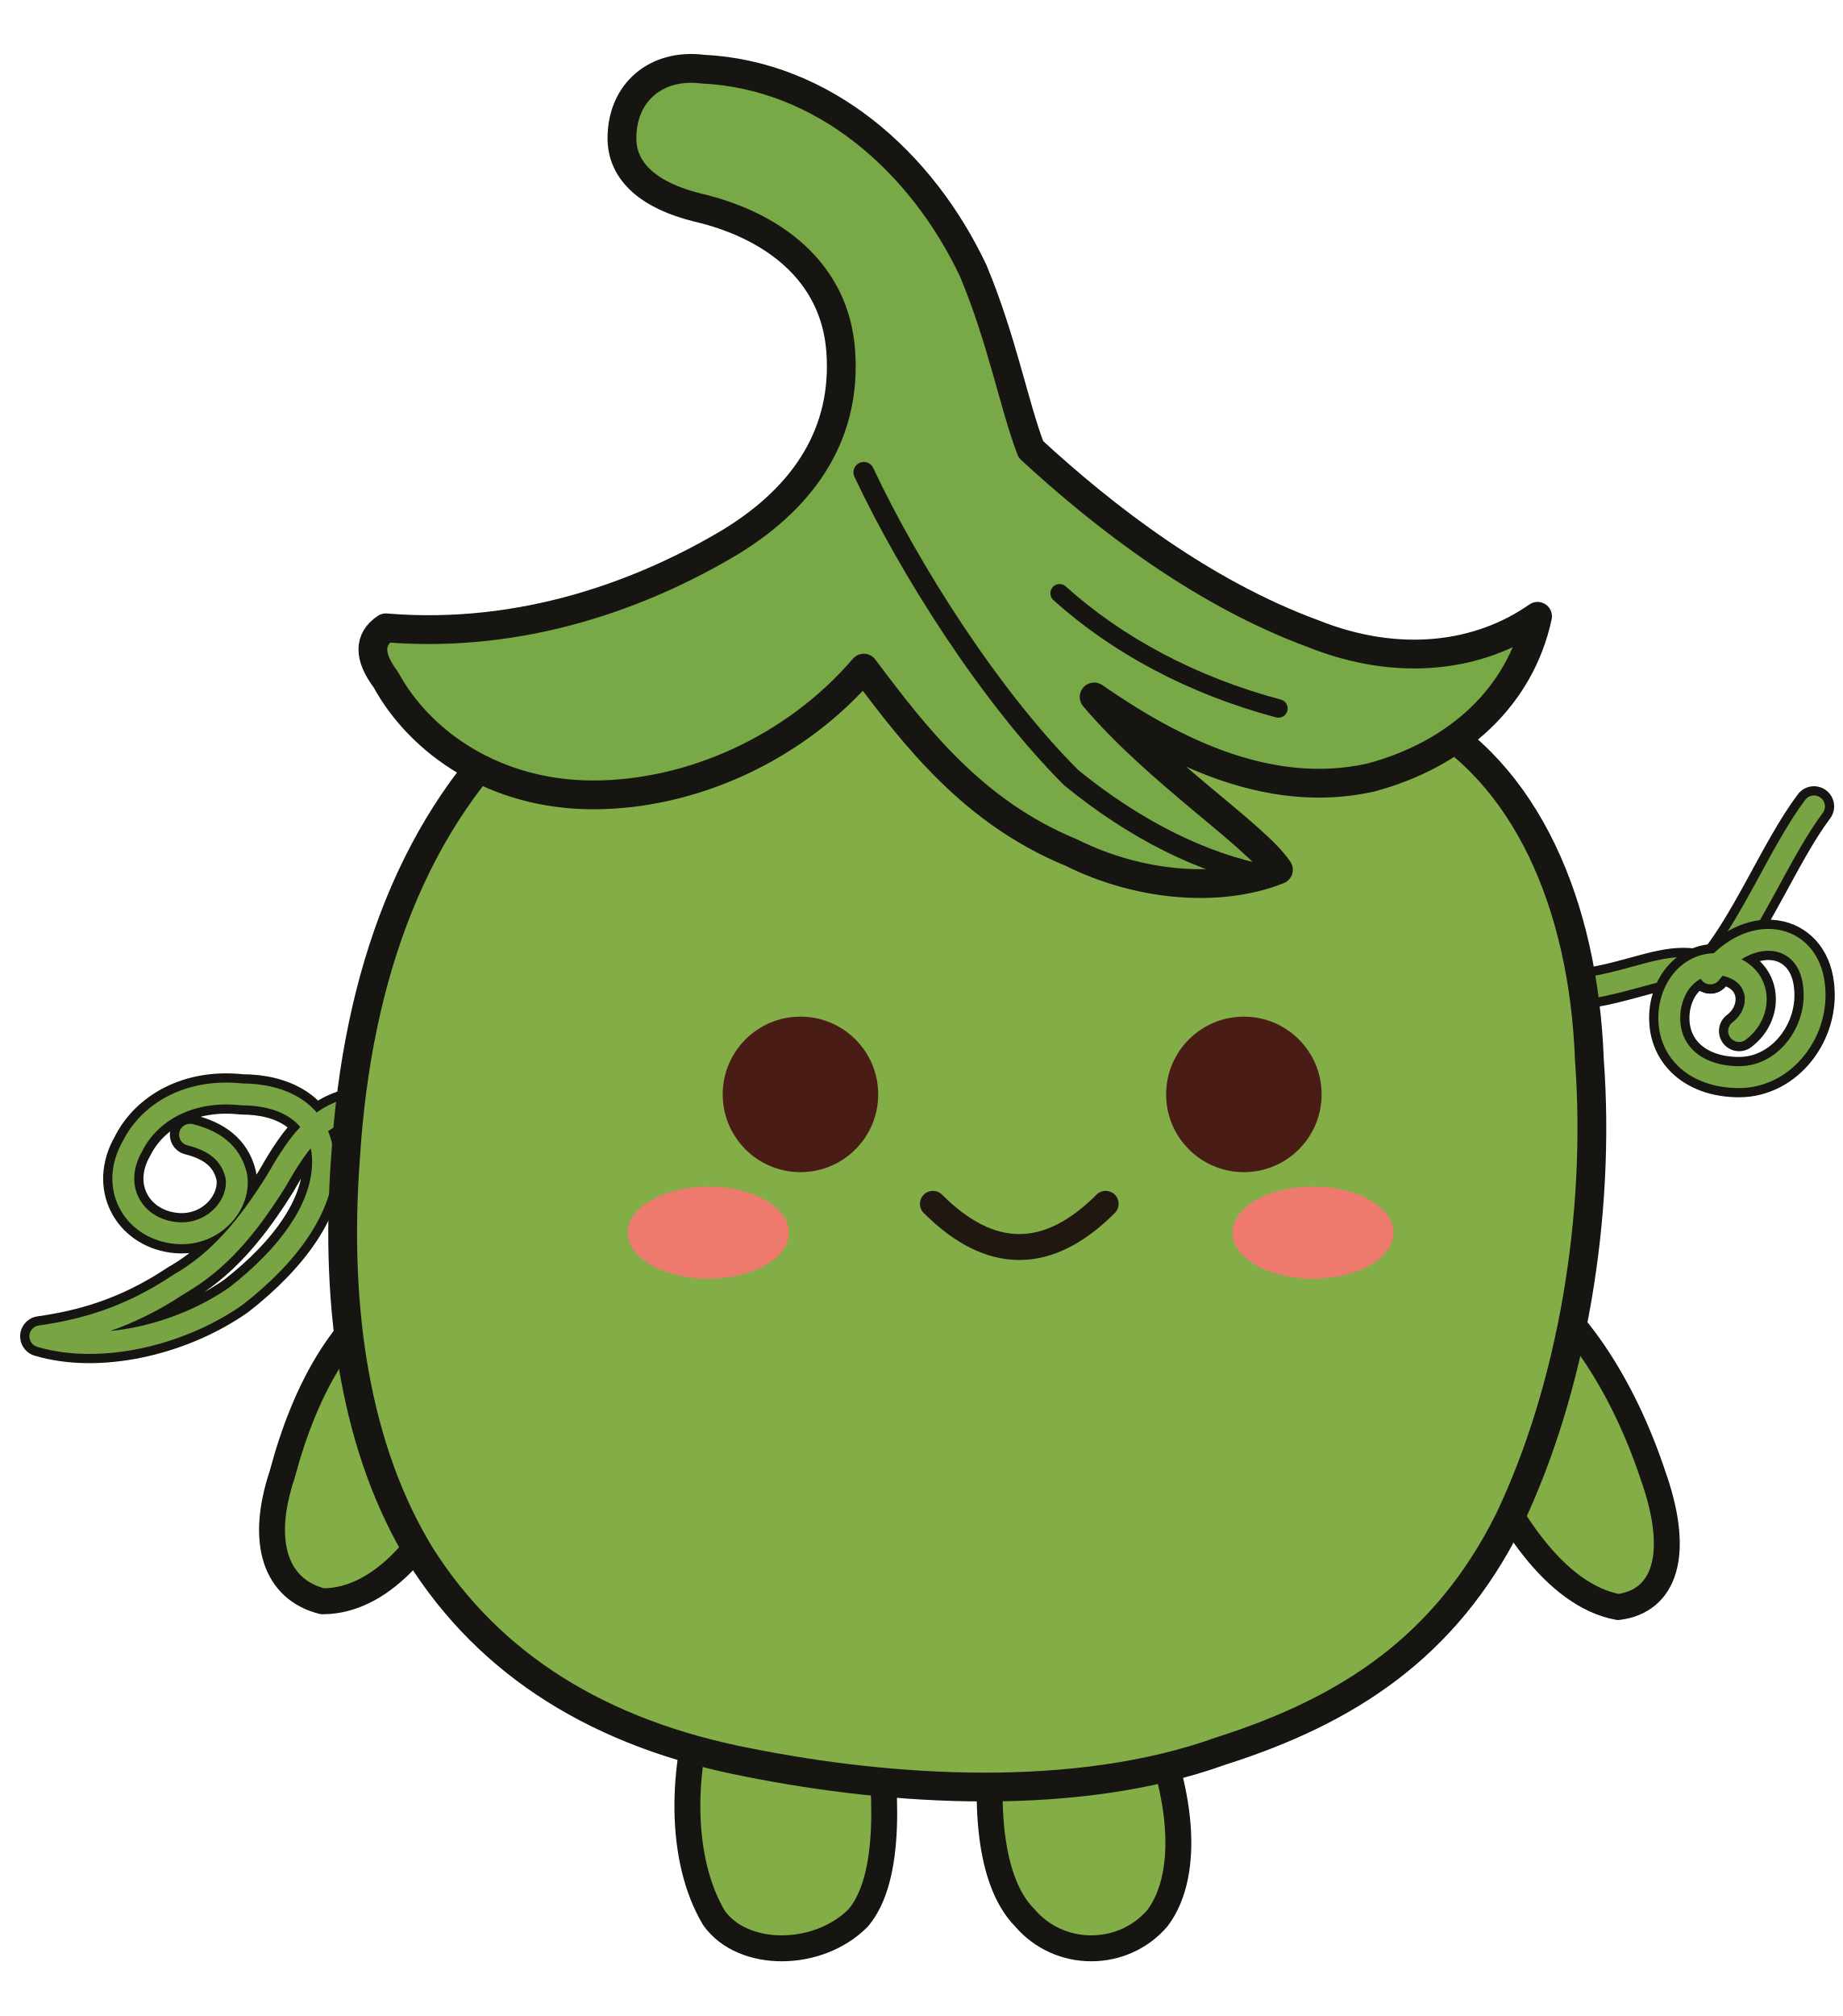
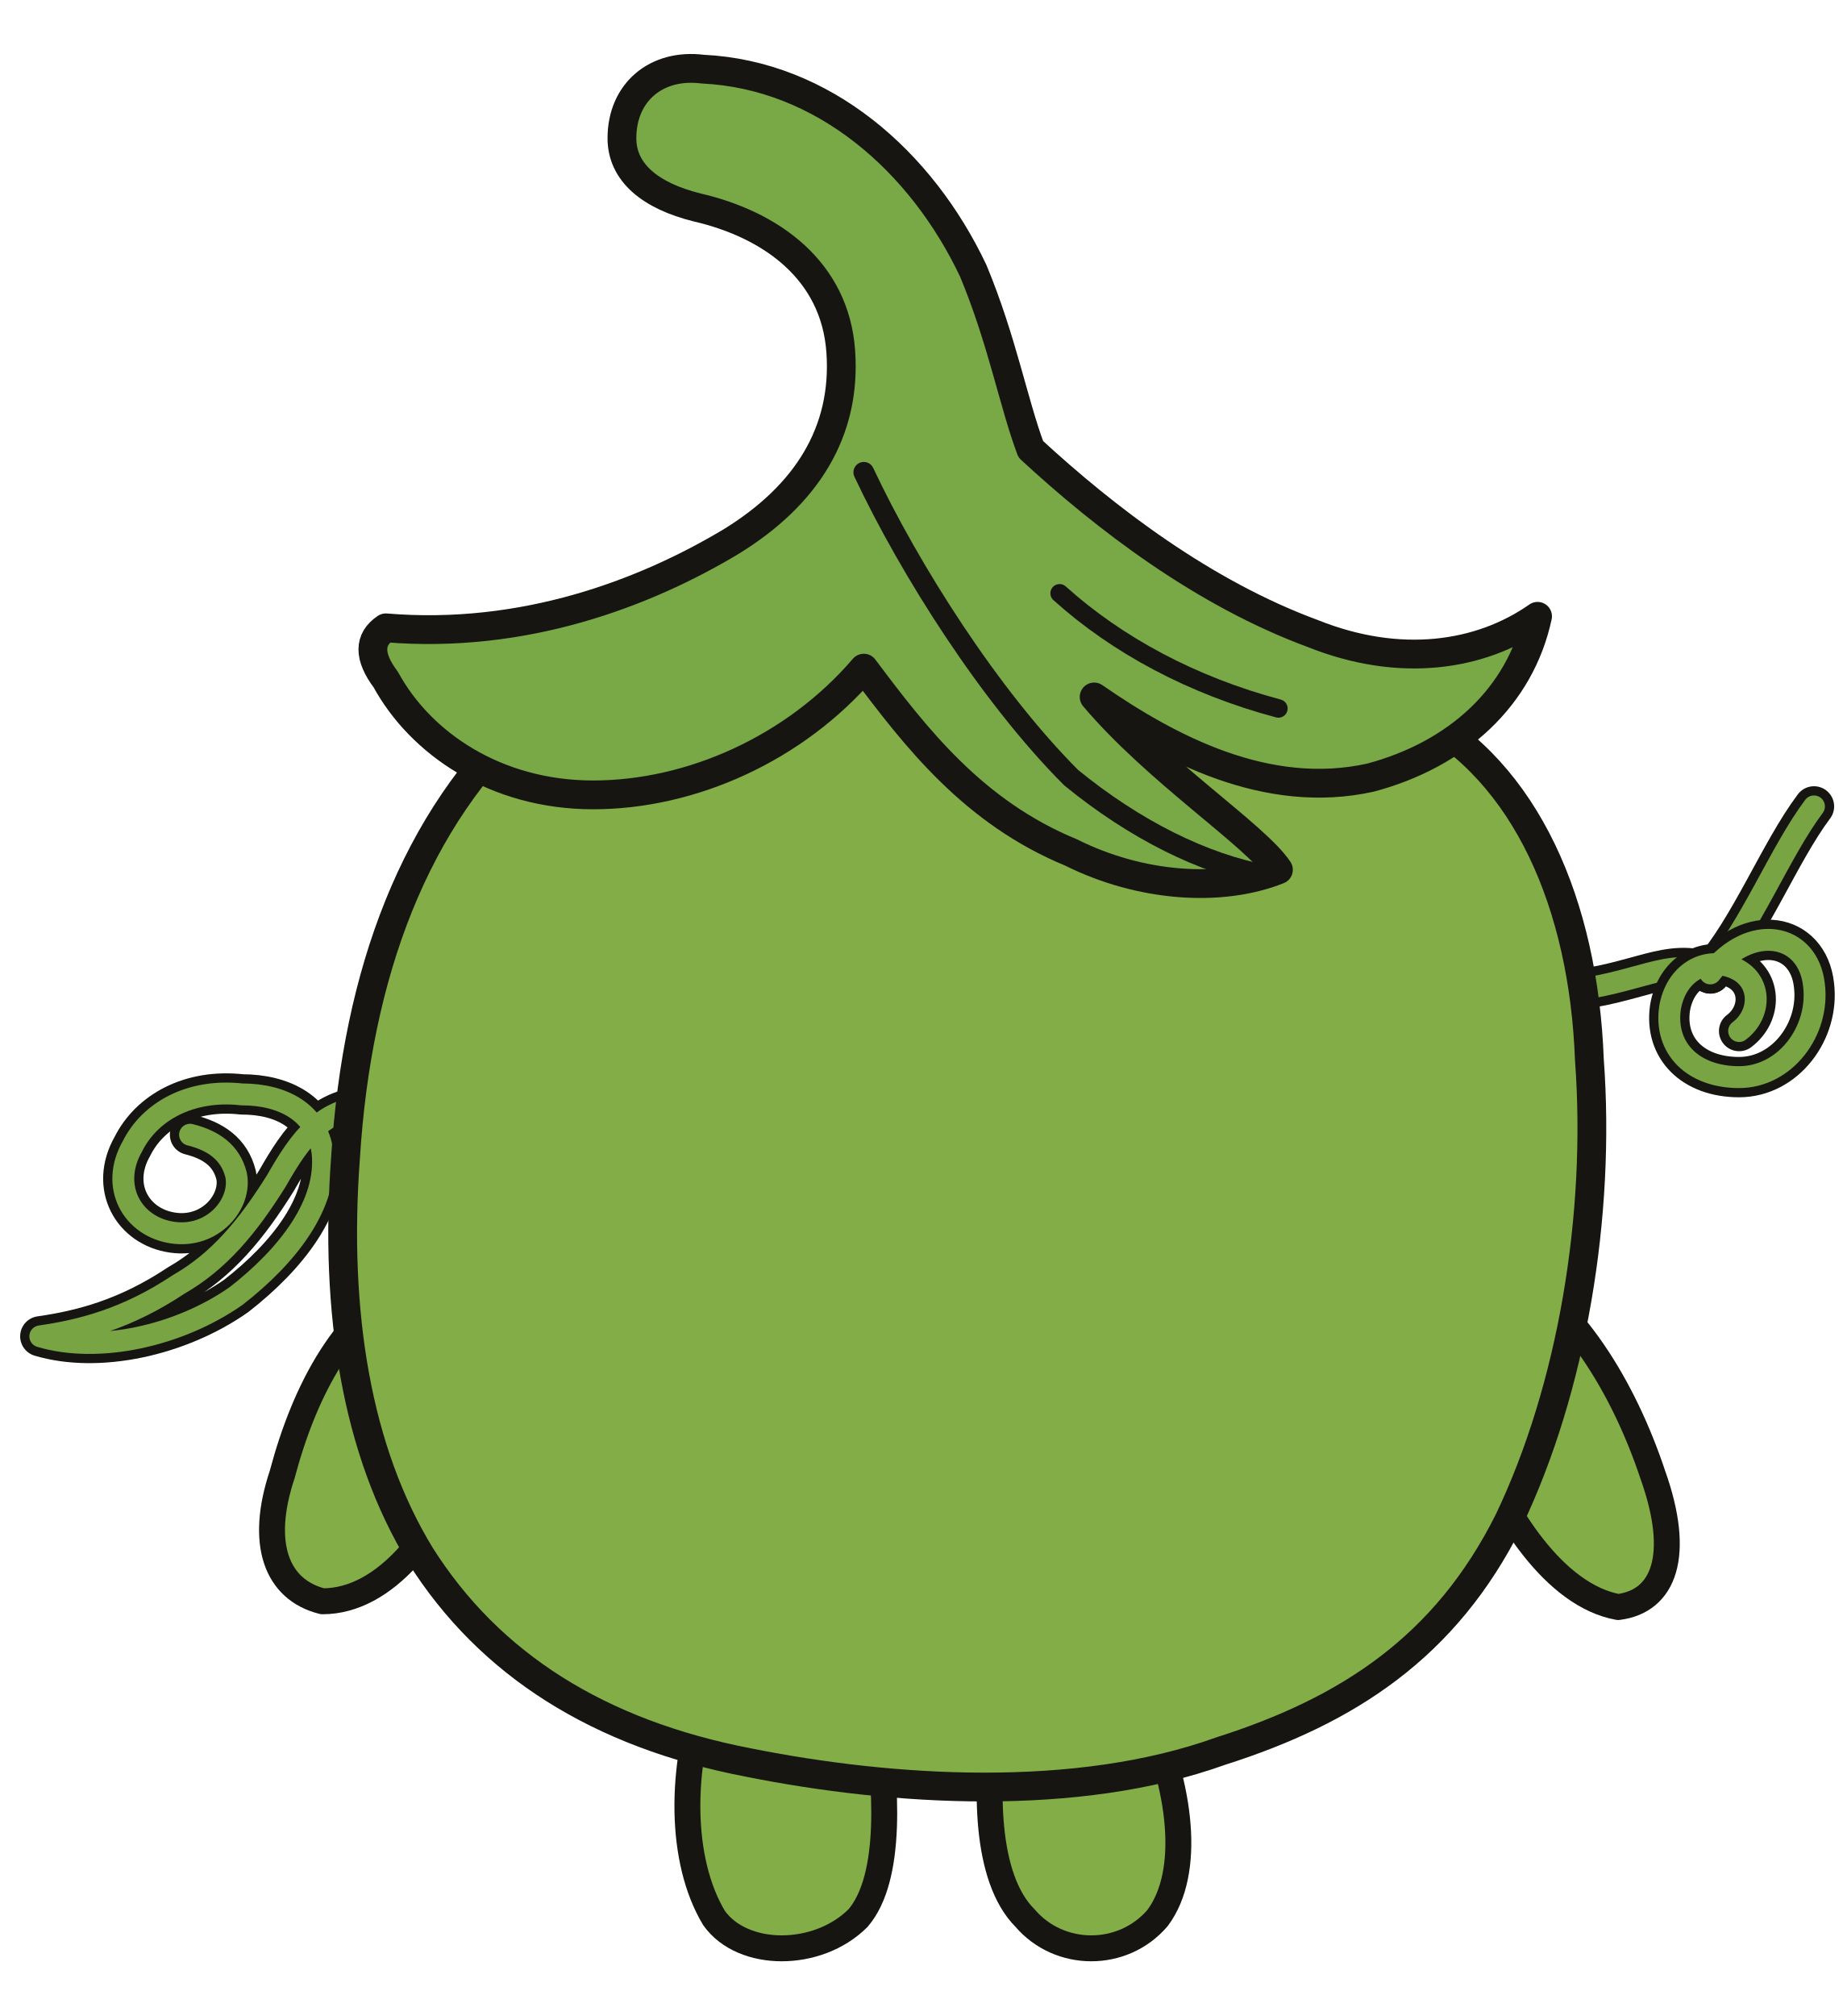
<svg xmlns="http://www.w3.org/2000/svg" width="320" height="350" viewBox="0 0 320 350">
  <g transform="translate(-60 -318)">
    <g id="body">
      <g id="foot-left">
        <path id="foot-left-art" d="M183 611 C178 625 178 641 184 651 C189 658 202 658 209 651 C215 644 214 628 212 615 Z" fill="#83ad47" stroke="#171511" stroke-width="4.5" stroke-linejoin="round" />
      </g>
      <g id="foot-right">
        <path id="foot-right-art" d="M233 615 C231 628 231 644 238 651 C244 658 255 658 261 651 C267 643 265 628 259 615 Z" fill="#83ad47" stroke="#171511" stroke-width="4.5" stroke-linejoin="round" />
      </g>
      <g id="arm-left">
        <path id="arm-left-art" d="M132 540 C120 546 113 559 109 574 C105 586 108 594 116 596 C127 596 136 584 141 571 C146 558 143 547 132 540 Z" fill="#83ad47" stroke="#171511" stroke-width="4.5" stroke-linejoin="round" />
      </g>
      <g id="arm-right">
        <path id="arm-right-art" d="M321 538 C333 544 342 559 347 574 C352 588 349 596 341 597 C330 595 321 581 316 568 C312 555 313 545 321 538 Z" fill="#83ad47" stroke="#171511" stroke-width="4.5" stroke-linejoin="round" />
      </g>
      <path id="tendril-left-outline" d="M125 510 C116 510 112 516 108 523 C103 531 98 537 91 541 C82 547 74 549 67 550 C77 553 91 550 101 543 C110 536 117 527 116 518 C115 511 109 508 102 508 C93 507 86 511 83 517 C79 524 83 531 90 532 C97 533 102 527 101 522 C100 518 97 516 93 515" fill="none" stroke="#171511" stroke-width="7" stroke-linecap="round" stroke-linejoin="round" />
      <path id="tendril-left" d="M125 510 C116 510 112 516 108 523 C103 531 98 537 91 541 C82 547 74 549 67 550 C77 553 91 550 101 543 C110 536 117 527 116 518 C115 511 109 508 102 508 C93 507 86 511 83 517 C79 524 83 531 90 532 C97 533 102 527 101 522 C100 518 97 516 93 515" fill="none" stroke="#78a444" stroke-width="3.8" stroke-linecap="round" stroke-linejoin="round" />
      <path id="tendril-right-stem-outline" d="M332 490 C344 489 350 484 357 487 C364 479 369 466 375 458" fill="none" stroke="#171511" stroke-width="7" stroke-linecap="round" stroke-linejoin="round" />
      <path id="tendril-right-stem" d="M332 490 C344 489 350 484 357 487 C364 479 369 466 375 458" fill="none" stroke="#78a444" stroke-width="3.8" stroke-linecap="round" stroke-linejoin="round" />
      <path id="tendril-right-outline" d="M357 487 C364 478 374 480 375 489 C376 497 370 505 362 505 C354 505 349 500 350 493 C351 487 356 484 361 486 C366 488 366 494 362 497" fill="none" stroke="#171511" stroke-width="7" stroke-linecap="round" stroke-linejoin="round" />
      <path id="tendril-right" d="M357 487 C364 478 374 480 375 489 C376 497 370 505 362 505 C354 505 349 500 350 493 C351 487 356 484 361 486 C366 488 366 494 362 497" fill="none" stroke="#78a444" stroke-width="3.8" stroke-linecap="round" stroke-linejoin="round" />
      <path id="body-outline" d="M218 424 C249 422 281 429 306 442 C325 452 335 475 336 502 C338 529 333 559 322 582 C311 604 294 615 272 622 C247 631 215 629 190 624 C164 619 145 607 133 588 C122 570 118 546 120 519 C122 487 132 460 152 442 C169 427 192 423 218 424 Z" fill="#83ad47" stroke="#171511" stroke-width="5" stroke-linejoin="round" />
      <g id="leaf">
        <path id="leaf-crown" d="M127 427 C151 429 172 421 187 412 C200 404 207 393 206 379 C205 365 194 357 181 354 C173 352 168 348 168 342 C168 334 174 329 182 330 C203 331 220 346 229 365 C234 377 236 388 239 396 C252 408 269 421 288 428 C303 434 317 432 327 425 C324 439 313 449 298 453 C280 457 263 448 250 439 C261 452 278 463 282 469 C272 473 258 472 246 466 C229 459 219 446 210 434 C198 448 180 456 163 456 C146 456 133 447 127 436 C124 432 124 429 127 427 Z" fill="#79a846" stroke="#171511" stroke-width="5" stroke-linejoin="round" />
        <path id="leaf-fold-center" d="M210 400 C218 417 232 439 246 453 C257 462 269 468 280 470" fill="none" stroke="#171511" stroke-width="3.6" stroke-linecap="round" stroke-linejoin="round" />
        <path id="leaf-fold-right" d="M244 421 C254 430 267 437 282 441" fill="none" stroke="#171511" stroke-width="3.2" stroke-linecap="round" stroke-linejoin="round" />
      </g>
-       <g id="face-neutral">
-         <ellipse data-paint-region="element-cheeks" id="cheek-left" cx="183" cy="532" rx="14" ry="8" fill="#ed7a6d" />
-         <ellipse data-paint-region="element-cheeks" id="cheek-right" cx="288" cy="532" rx="14" ry="8" fill="#ed7a6d" />
-         <ellipse id="eye-left" cx="199" cy="508" rx="13.5" ry="13.5" fill="#4a1c16" />
-         <ellipse id="eye-right" cx="276" cy="508" rx="13.5" ry="13.5" fill="#4a1c16" />
-         <path id="smile" d="M222 527 Q237 542 252 527" fill="none" stroke="#211711" stroke-width="4.5" stroke-linecap="round" />
-       </g>
-       <g id="face-happy" display="none">
-         <path id="face-happy-eye-left" d="M177.5 511 Q191 497.5 204.5 511" fill="none" stroke="#211711" stroke-width="2.7" stroke-linecap="round" stroke-linejoin="round" />
-         <path id="face-happy-eye-right" d="M255.5 511 Q269 497.5 282.5 511" fill="none" stroke="#211711" stroke-width="2.7" stroke-linecap="round" stroke-linejoin="round" />
-         <path id="face-happy-mouth" d="M221.96 528 Q236 538.962 250.04 528" fill="none" stroke="#211711" stroke-width="2.7" stroke-linecap="round" stroke-linejoin="round" />
-         <ellipse data-paint-region="element-cheeks" id="face-happy-cheek-left" cx="169.4" cy="530.575" rx="7.83" ry="3.78" fill="#ed7a6d" />
-         <ellipse data-paint-region="element-cheeks" id="face-happy-cheek-right" cx="290.6" cy="530.575" rx="7.83" ry="3.78" fill="#ed7a6d" />
-       </g>
-       <g id="face-focused" display="none">
-         <path id="face-focused-eye-left" d="M177.5 504.925 L204.5 512.35" fill="none" stroke="#211711" stroke-width="2.7" stroke-linecap="round" stroke-linejoin="round" />
-         <path id="face-focused-eye-right" d="M255.5 504.925 L255.5 512.35" fill="none" stroke="#211711" stroke-width="2.7" stroke-linecap="round" stroke-linejoin="round" />
-         <path id="face-focused-mouth" d="M224.206 528 L247.794 528" fill="none" stroke="#211711" stroke-width="2.7" stroke-linecap="round" stroke-linejoin="round" />
-       </g>
-       <g id="face-attack" display="none">
-         <ellipse id="face-attack-eye-left" cx="191" cy="511" rx="9.72" ry="13.5" fill="none" stroke="#211711" stroke-width="2.7" />
-         <ellipse id="face-attack-eye-right" cx="269" cy="511" rx="9.72" ry="13.5" fill="none" stroke="#211711" stroke-width="2.7" />
-         <path id="face-attack-mouth" d="M221.96 528 L229.822 531.524 L237.404 528 L244.424 531.132 L250.04 528" fill="none" stroke="#211711" stroke-width="2.7" stroke-linecap="round" stroke-linejoin="round" />
-       </g>
-       <g id="face-surprised" display="none">
-         <ellipse id="face-surprised-eye-left" cx="191" cy="511" rx="9.72" ry="13.5" fill="none" stroke="#211711" stroke-width="2.7" />
-         <ellipse id="face-surprised-eye-right" cx="269" cy="511" rx="9.72" ry="13.5" fill="none" stroke="#211711" stroke-width="2.7" />
-         <ellipse id="face-surprised-mouth" cx="236" cy="528" rx="7.582" ry="5.872" fill="none" stroke="#211711" stroke-width="2.7" />
-       </g>
-       <g id="face-hurt" display="none">
-         <path id="face-hurt-eye-left" d="M177.5 511 L204.5 511" fill="none" stroke="#211711" stroke-width="2.7" stroke-linecap="round" stroke-linejoin="round" />
-         <path id="face-hurt-eye-right" d="M255.5 511 L282.5 511" fill="none" stroke="#211711" stroke-width="2.7" stroke-linecap="round" stroke-linejoin="round" />
-         <path id="face-hurt-mouth" d="M221.96 529.566 Q236 521.736 250.04 529.566" fill="none" stroke="#211711" stroke-width="2.7" stroke-linecap="round" stroke-linejoin="round" />
-       </g>
-       <g id="face-hungry" display="none">
-         <ellipse data-paint-region="element-cheeks" id="face-hungry-cheek-left" cx="183" cy="532" rx="14" ry="8" fill="#ed7a6d" />
-         <ellipse data-paint-region="element-cheeks" id="face-hungry-cheek-right" cx="288" cy="532" rx="14" ry="8" fill="#ed7a6d" />
-         <ellipse id="face-hungry-eye-left" cx="199" cy="508" rx="13.5" ry="13.5" fill="#4a1c16" />
-         <ellipse id="face-hungry-eye-right" cx="276" cy="508" rx="13.5" ry="13.5" fill="#4a1c16" />
-         <circle id="face-hungry-eye-glint-left" cx="195" cy="503" r="4" fill="#fff5d8" />
-         <circle id="face-hungry-eye-glint-right" cx="272" cy="503" r="4" fill="#fff5d8" />
-         <path id="face-hungry-brow-left" d="M187 489 Q198 493 209 492" fill="none" stroke="#211711" stroke-width="3.2" stroke-linecap="round" />
-         <path id="face-hungry-brow-right" d="M266 492 Q277 493 288 489" fill="none" stroke="#211711" stroke-width="3.2" stroke-linecap="round" />
-         <path id="face-hungry-mouth" d="M232 529 Q237 533 242 529" fill="none" stroke="#211711" stroke-width="3.4" stroke-linecap="round" />
-       </g>
-       <g id="face-dead" display="none">
-         <path id="face-dead-eye-left" d="M177.5 497.5 L204.5 524.5 M204.5 497.5 L177.5 524.5" fill="none" stroke="#211711" stroke-width="2.7" stroke-linecap="round" stroke-linejoin="round" />
-         <path id="face-dead-eye-right" d="M255.5 497.5 L282.5 524.5 M282.5 497.5 L255.5 524.5" fill="none" stroke="#211711" stroke-width="2.7" stroke-linecap="round" stroke-linejoin="round" />
-         <path id="face-dead-mouth" d="M224.206 528 L247.794 528" fill="none" stroke="#211711" stroke-width="2.7" stroke-linecap="round" stroke-linejoin="round" />
-       </g>
    </g>
  </g>
</svg>
